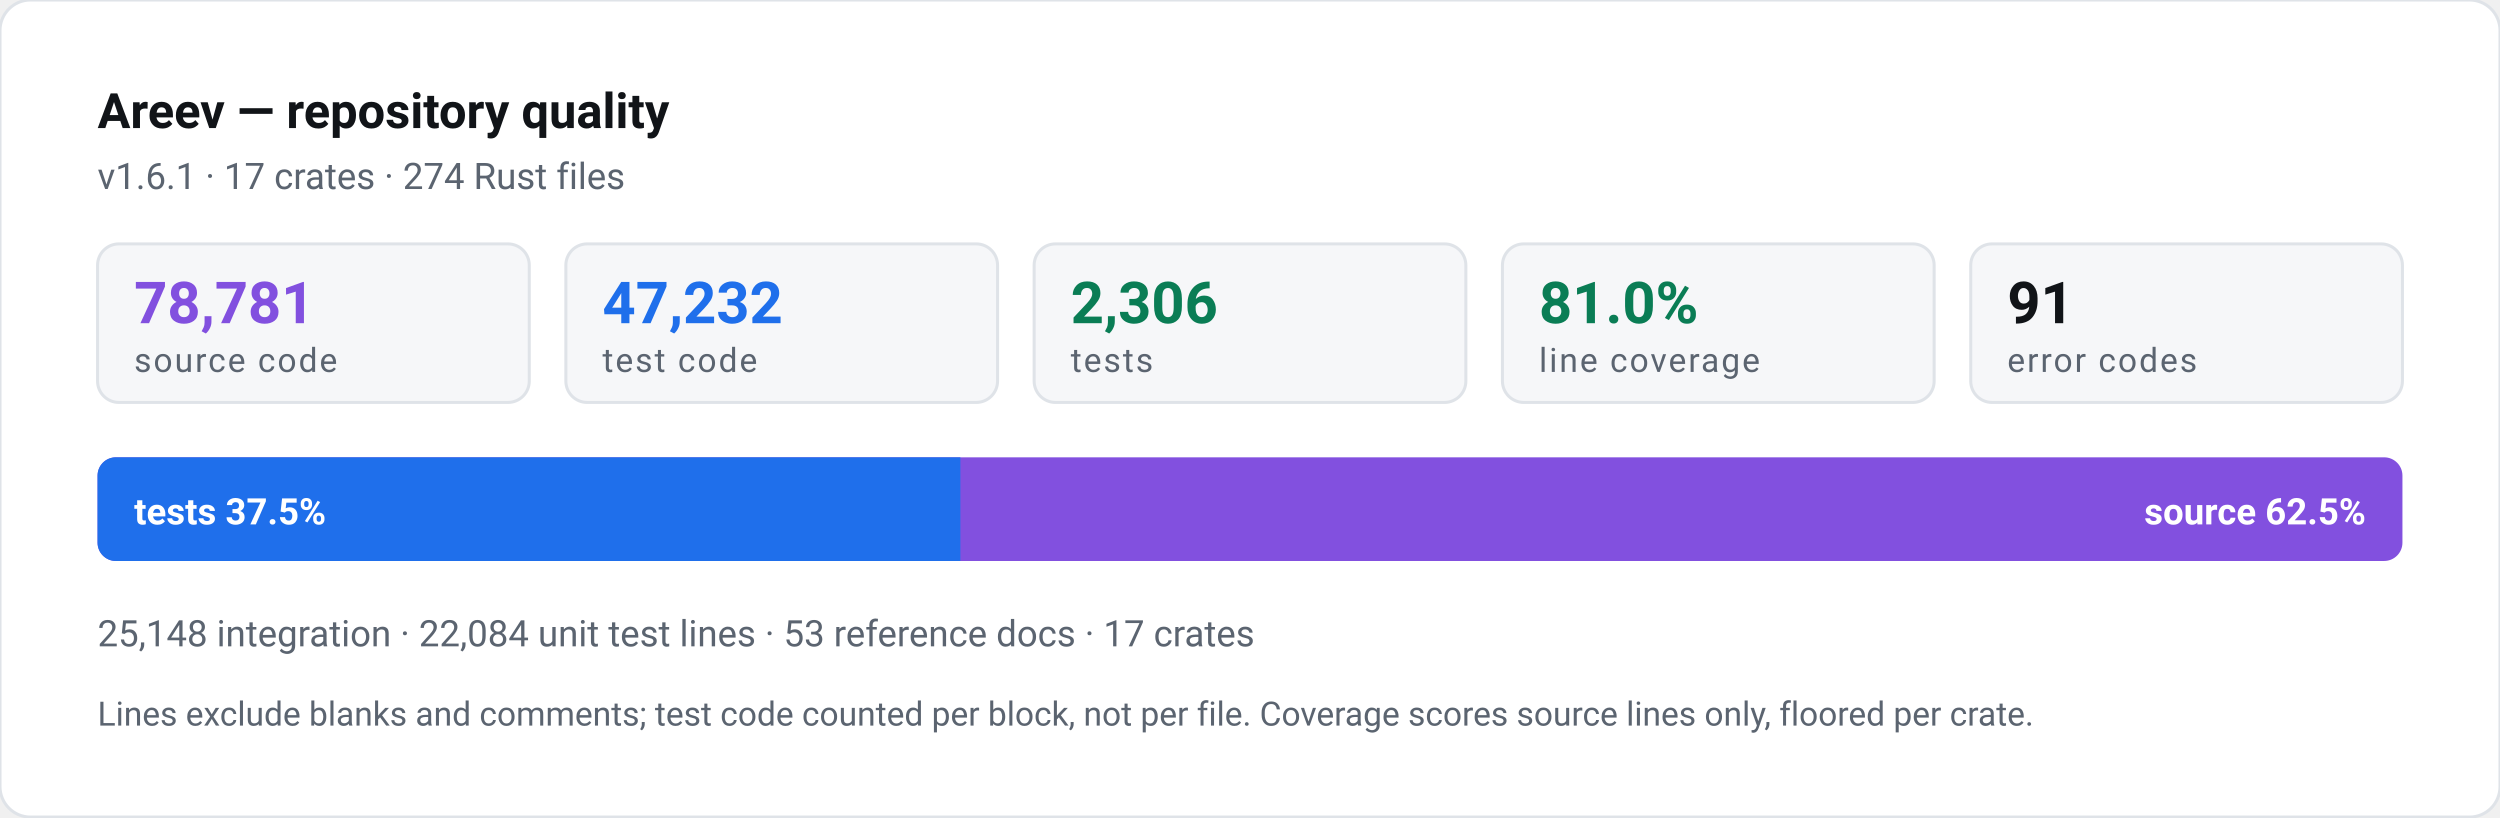
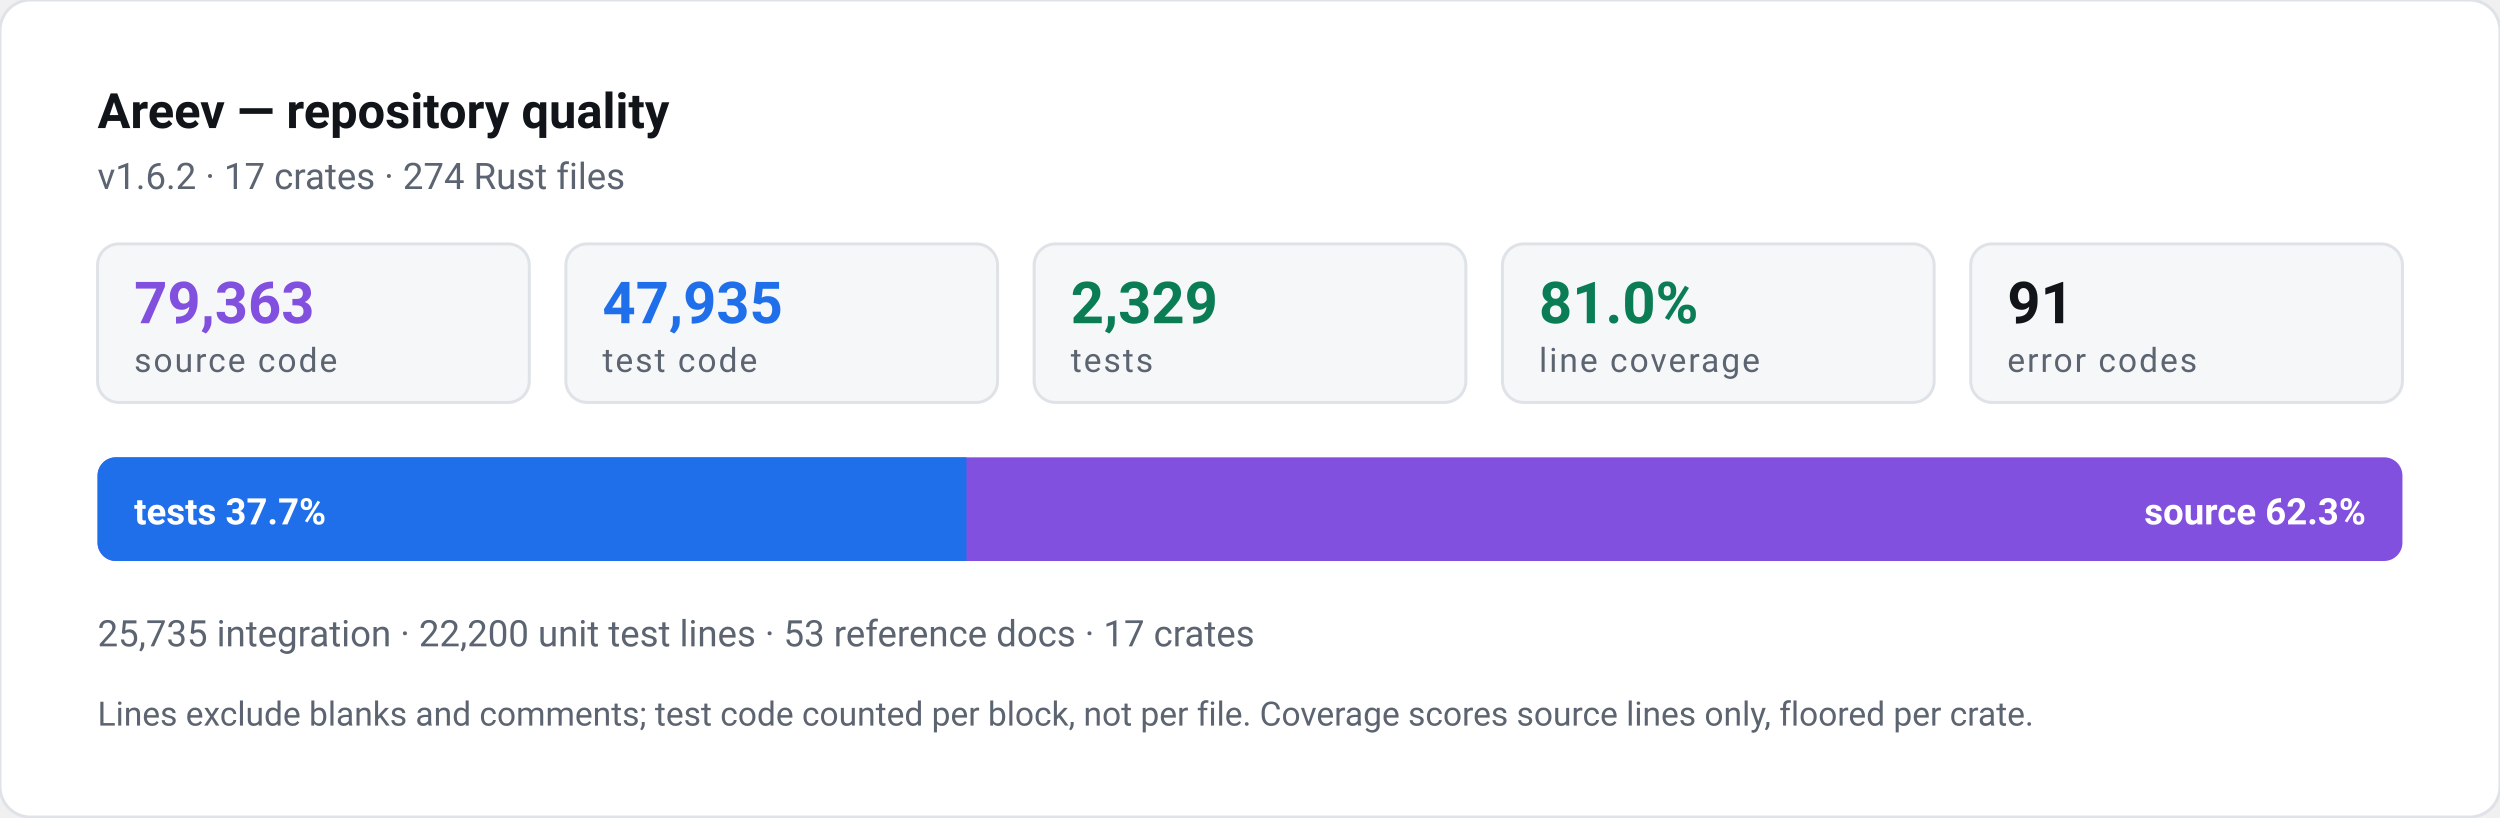
- <svg xmlns="http://www.w3.org/2000/svg" width="820" height="268" viewBox="0 0 820 268" role="img" aria-label="Areev repository quality: 47,232 lines of test code against 78,781 lines of source, 2,306 tests, 81.0% line coverage">
+ <svg xmlns="http://www.w3.org/2000/svg" width="820" height="268" viewBox="0 0 820 268" role="img" aria-label="Areev repository quality: 47,935 lines of test code against 79,363 lines of source, 2,329 tests, 81.0% line coverage">
  <style>text{font-family:ui-sans-serif,-apple-system,"Segoe UI",Roboto,Helvetica,Arial,sans-serif}.n{font-weight:700;font-variant-numeric:tabular-nums}.l{font-size:11px;letter-spacing:.06em;text-transform:uppercase}</style>
  <rect width="820" height="268" rx="10" fill="#ffffff" stroke="#dfe3e8" />
  <text x="32" y="42" class="n" font-size="16" fill="#111418">Areev — repository quality</text>
-   <text x="32" y="62" font-size="12" fill="#5b6470">v1.6.1 · 17 crates · 274 Rust files</text>
+   <text x="32" y="62" font-size="12" fill="#5b6470">v1.6.2 · 17 crates · 274 Rust files</text>
  <rect x="32.0" y="80" width="141.6" height="52" rx="7" fill="#f6f7f9" stroke="#dfe3e8" />
-   <text x="44.0" y="106" class="n" font-size="19" fill="#8250df">78,781</text>
+   <text x="44.0" y="106" class="n" font-size="19" fill="#8250df">79,363</text>
  <text x="44.0" y="122" class="l" fill="#5b6470">source code</text>
  <rect x="185.6" y="80" width="141.6" height="52" rx="7" fill="#f6f7f9" stroke="#dfe3e8" />
-   <text x="197.6" y="106" class="n" font-size="19" fill="#1f6feb">47,232</text>
+   <text x="197.6" y="106" class="n" font-size="19" fill="#1f6feb">47,935</text>
  <text x="197.6" y="122" class="l" fill="#5b6470">test code</text>
  <rect x="339.2" y="80" width="141.6" height="52" rx="7" fill="#f6f7f9" stroke="#dfe3e8" />
-   <text x="351.2" y="106" class="n" font-size="19" fill="#0a7d55">2,306</text>
+   <text x="351.2" y="106" class="n" font-size="19" fill="#0a7d55">2,329</text>
  <text x="351.2" y="122" class="l" fill="#5b6470">tests</text>
  <rect x="492.8" y="80" width="141.6" height="52" rx="7" fill="#f6f7f9" stroke="#dfe3e8" />
  <text x="504.8" y="106" class="n" font-size="19" fill="#0a7d55">81.0%</text>
  <text x="504.8" y="122" class="l" fill="#5b6470">line coverage</text>
  <rect x="646.4" y="80" width="141.6" height="52" rx="7" fill="#f6f7f9" stroke="#dfe3e8" />
  <text x="658.4" y="106" class="n" font-size="19" fill="#111418">91</text>
  <text x="658.4" y="122" class="l" fill="#5b6470">error codes</text>
  <rect x="32" y="150" width="756" height="34" rx="6" fill="#8250df" />
-   <path d="M32 156a6 6 0 0 1 6-6h277v34h-277a6 6 0 0 1-6-6z" fill="#1f6feb" />
-   <text x="44" y="172" class="n" font-size="12" fill="#ffffff">tests 37.5%</text>
-   <text x="776" y="172" class="n" font-size="12" fill="#ffffff" text-anchor="end">source 62.5%</text>
-   <text x="32" y="212" font-size="12" fill="#5b6470">25,148 integration · 22,084 unit test lines · 53 reference docs · 17 crates</text>
+   <path d="M32 156a6 6 0 0 1 6-6h279v34h-279a6 6 0 0 1-6-6z" fill="#1f6feb" />
+   <text x="44" y="172" class="n" font-size="12" fill="#ffffff">tests 37.7%</text>
+   <text x="776" y="172" class="n" font-size="12" fill="#ffffff" text-anchor="end">source 62.3%</text>
+   <text x="32" y="212" font-size="12" fill="#5b6470">25,735 integration · 22,200 unit test lines · 53 reference docs · 17 crates</text>
  <text x="32" y="238" font-size="11" fill="#5b6470">Lines exclude blanks and comments; test code counted per block, not per file. Coverage scores source lines only, floored per crate.</text>
</svg>
